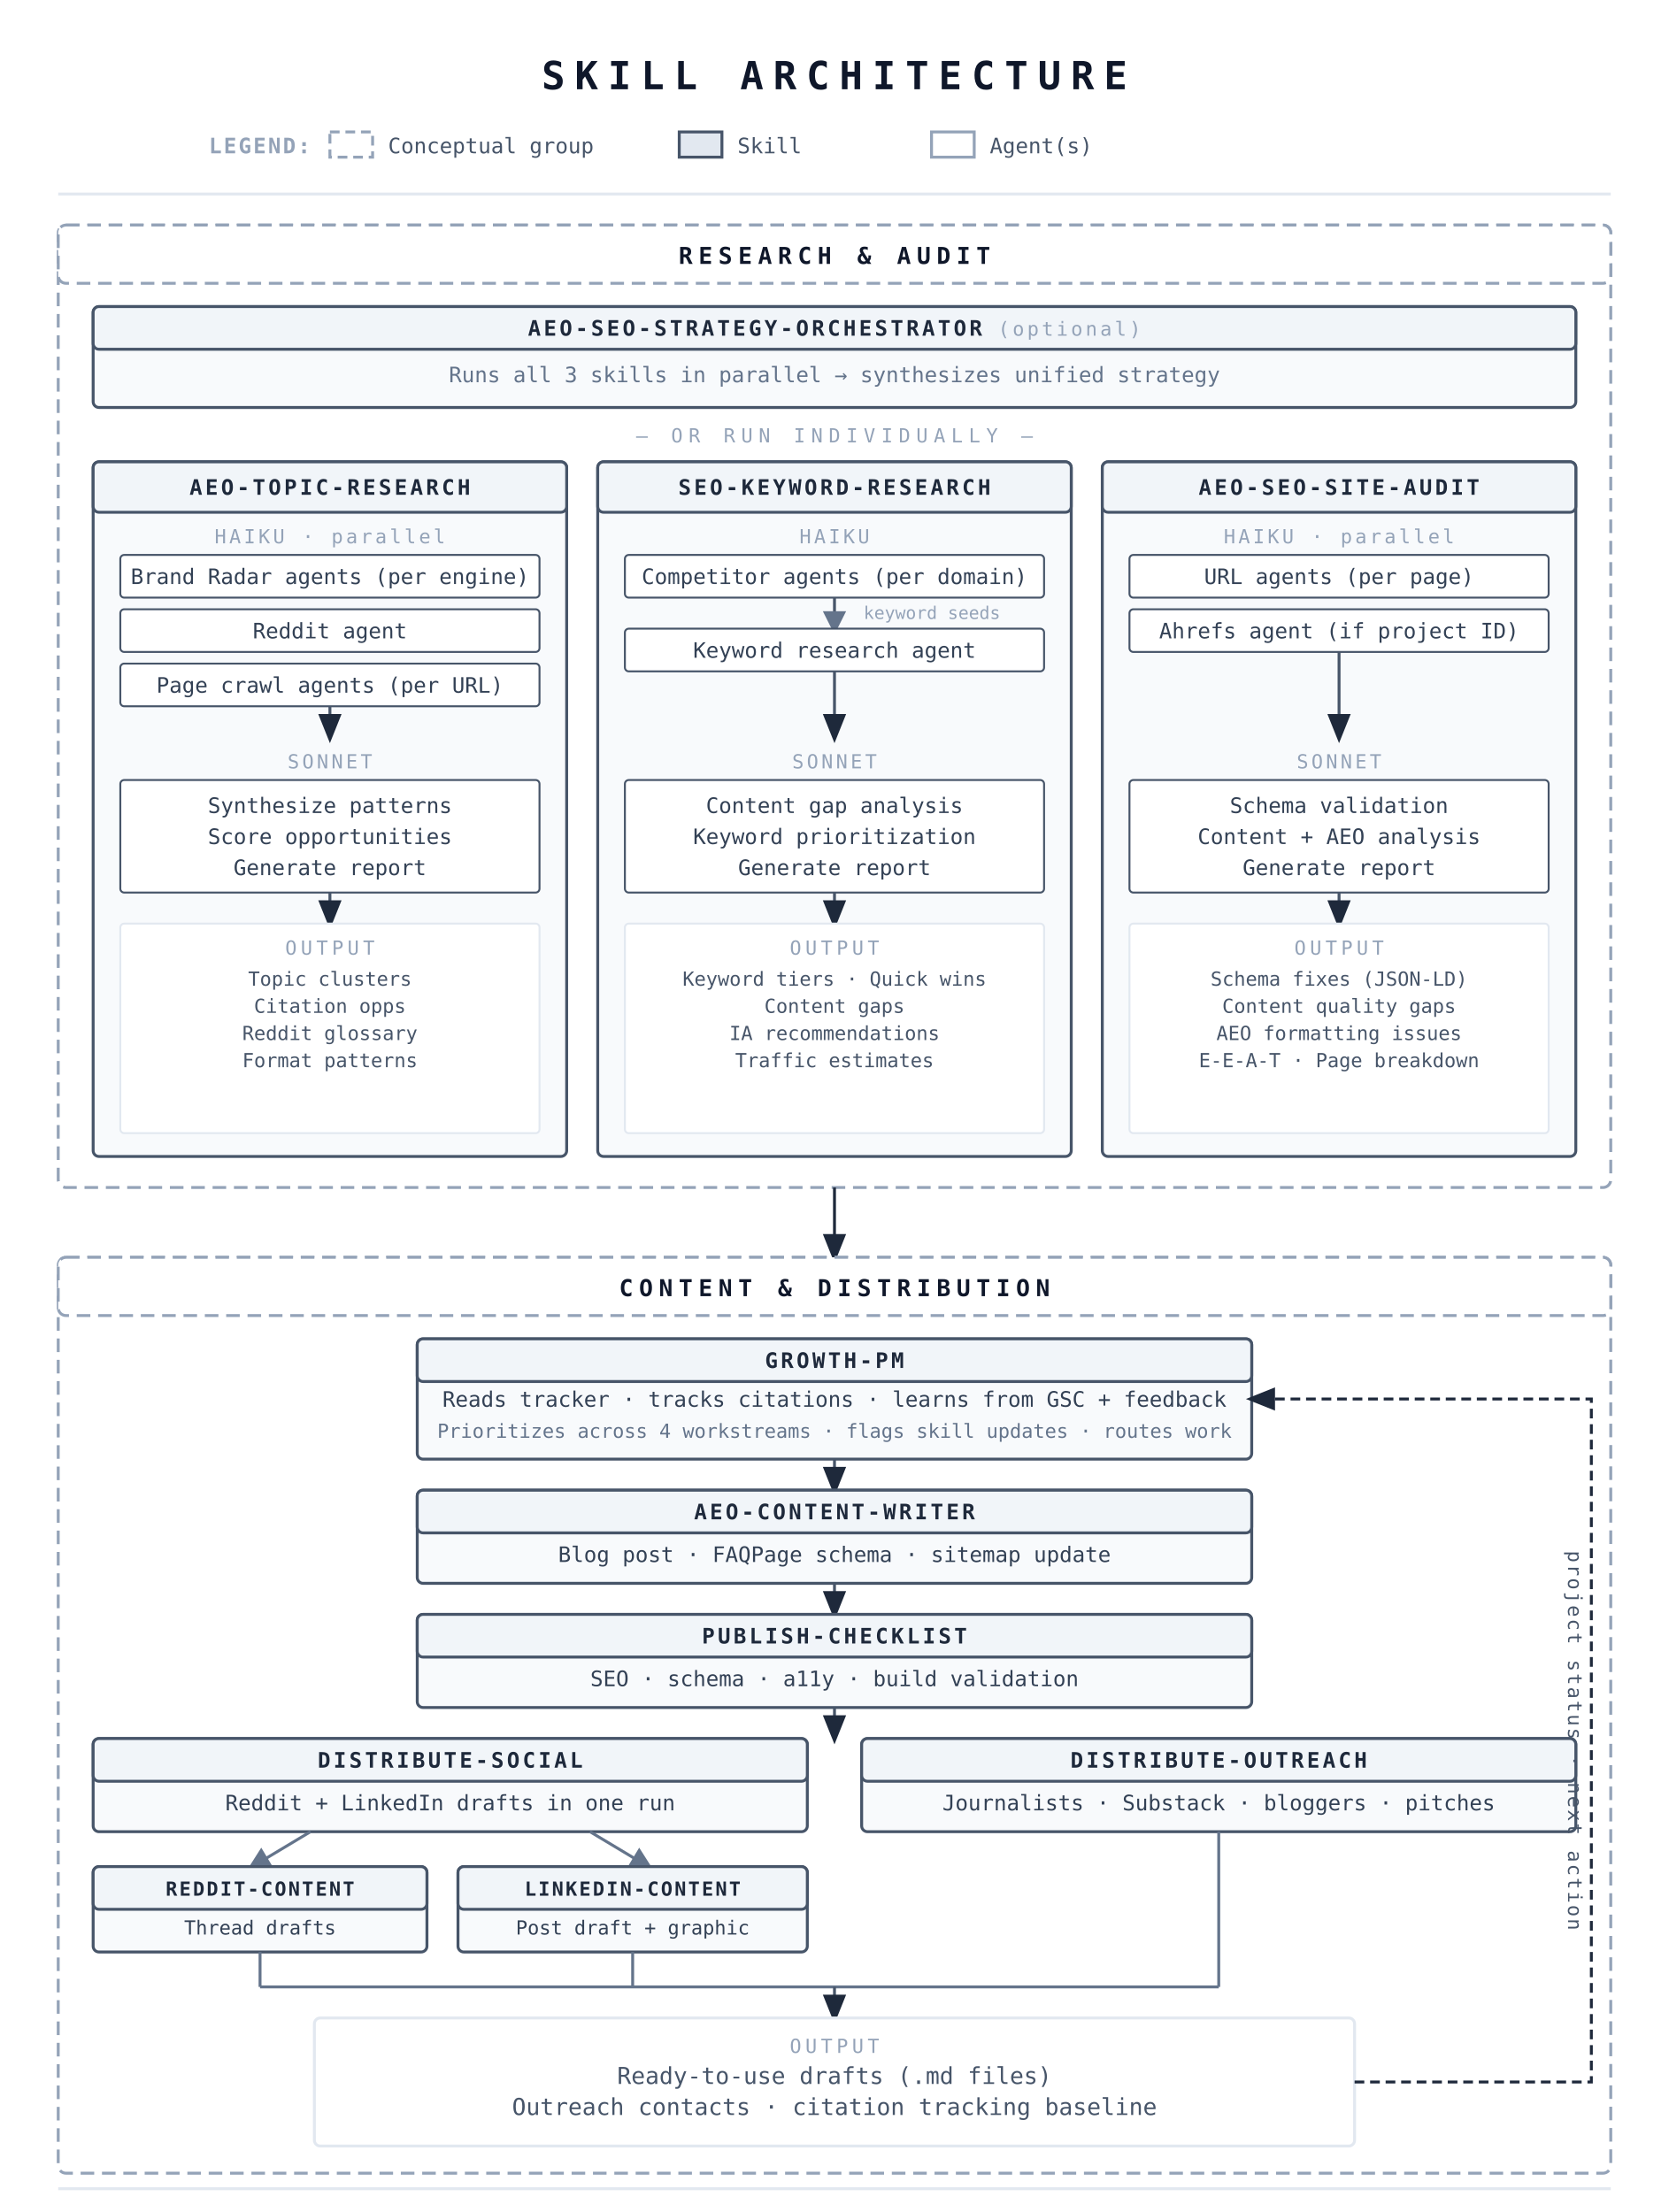
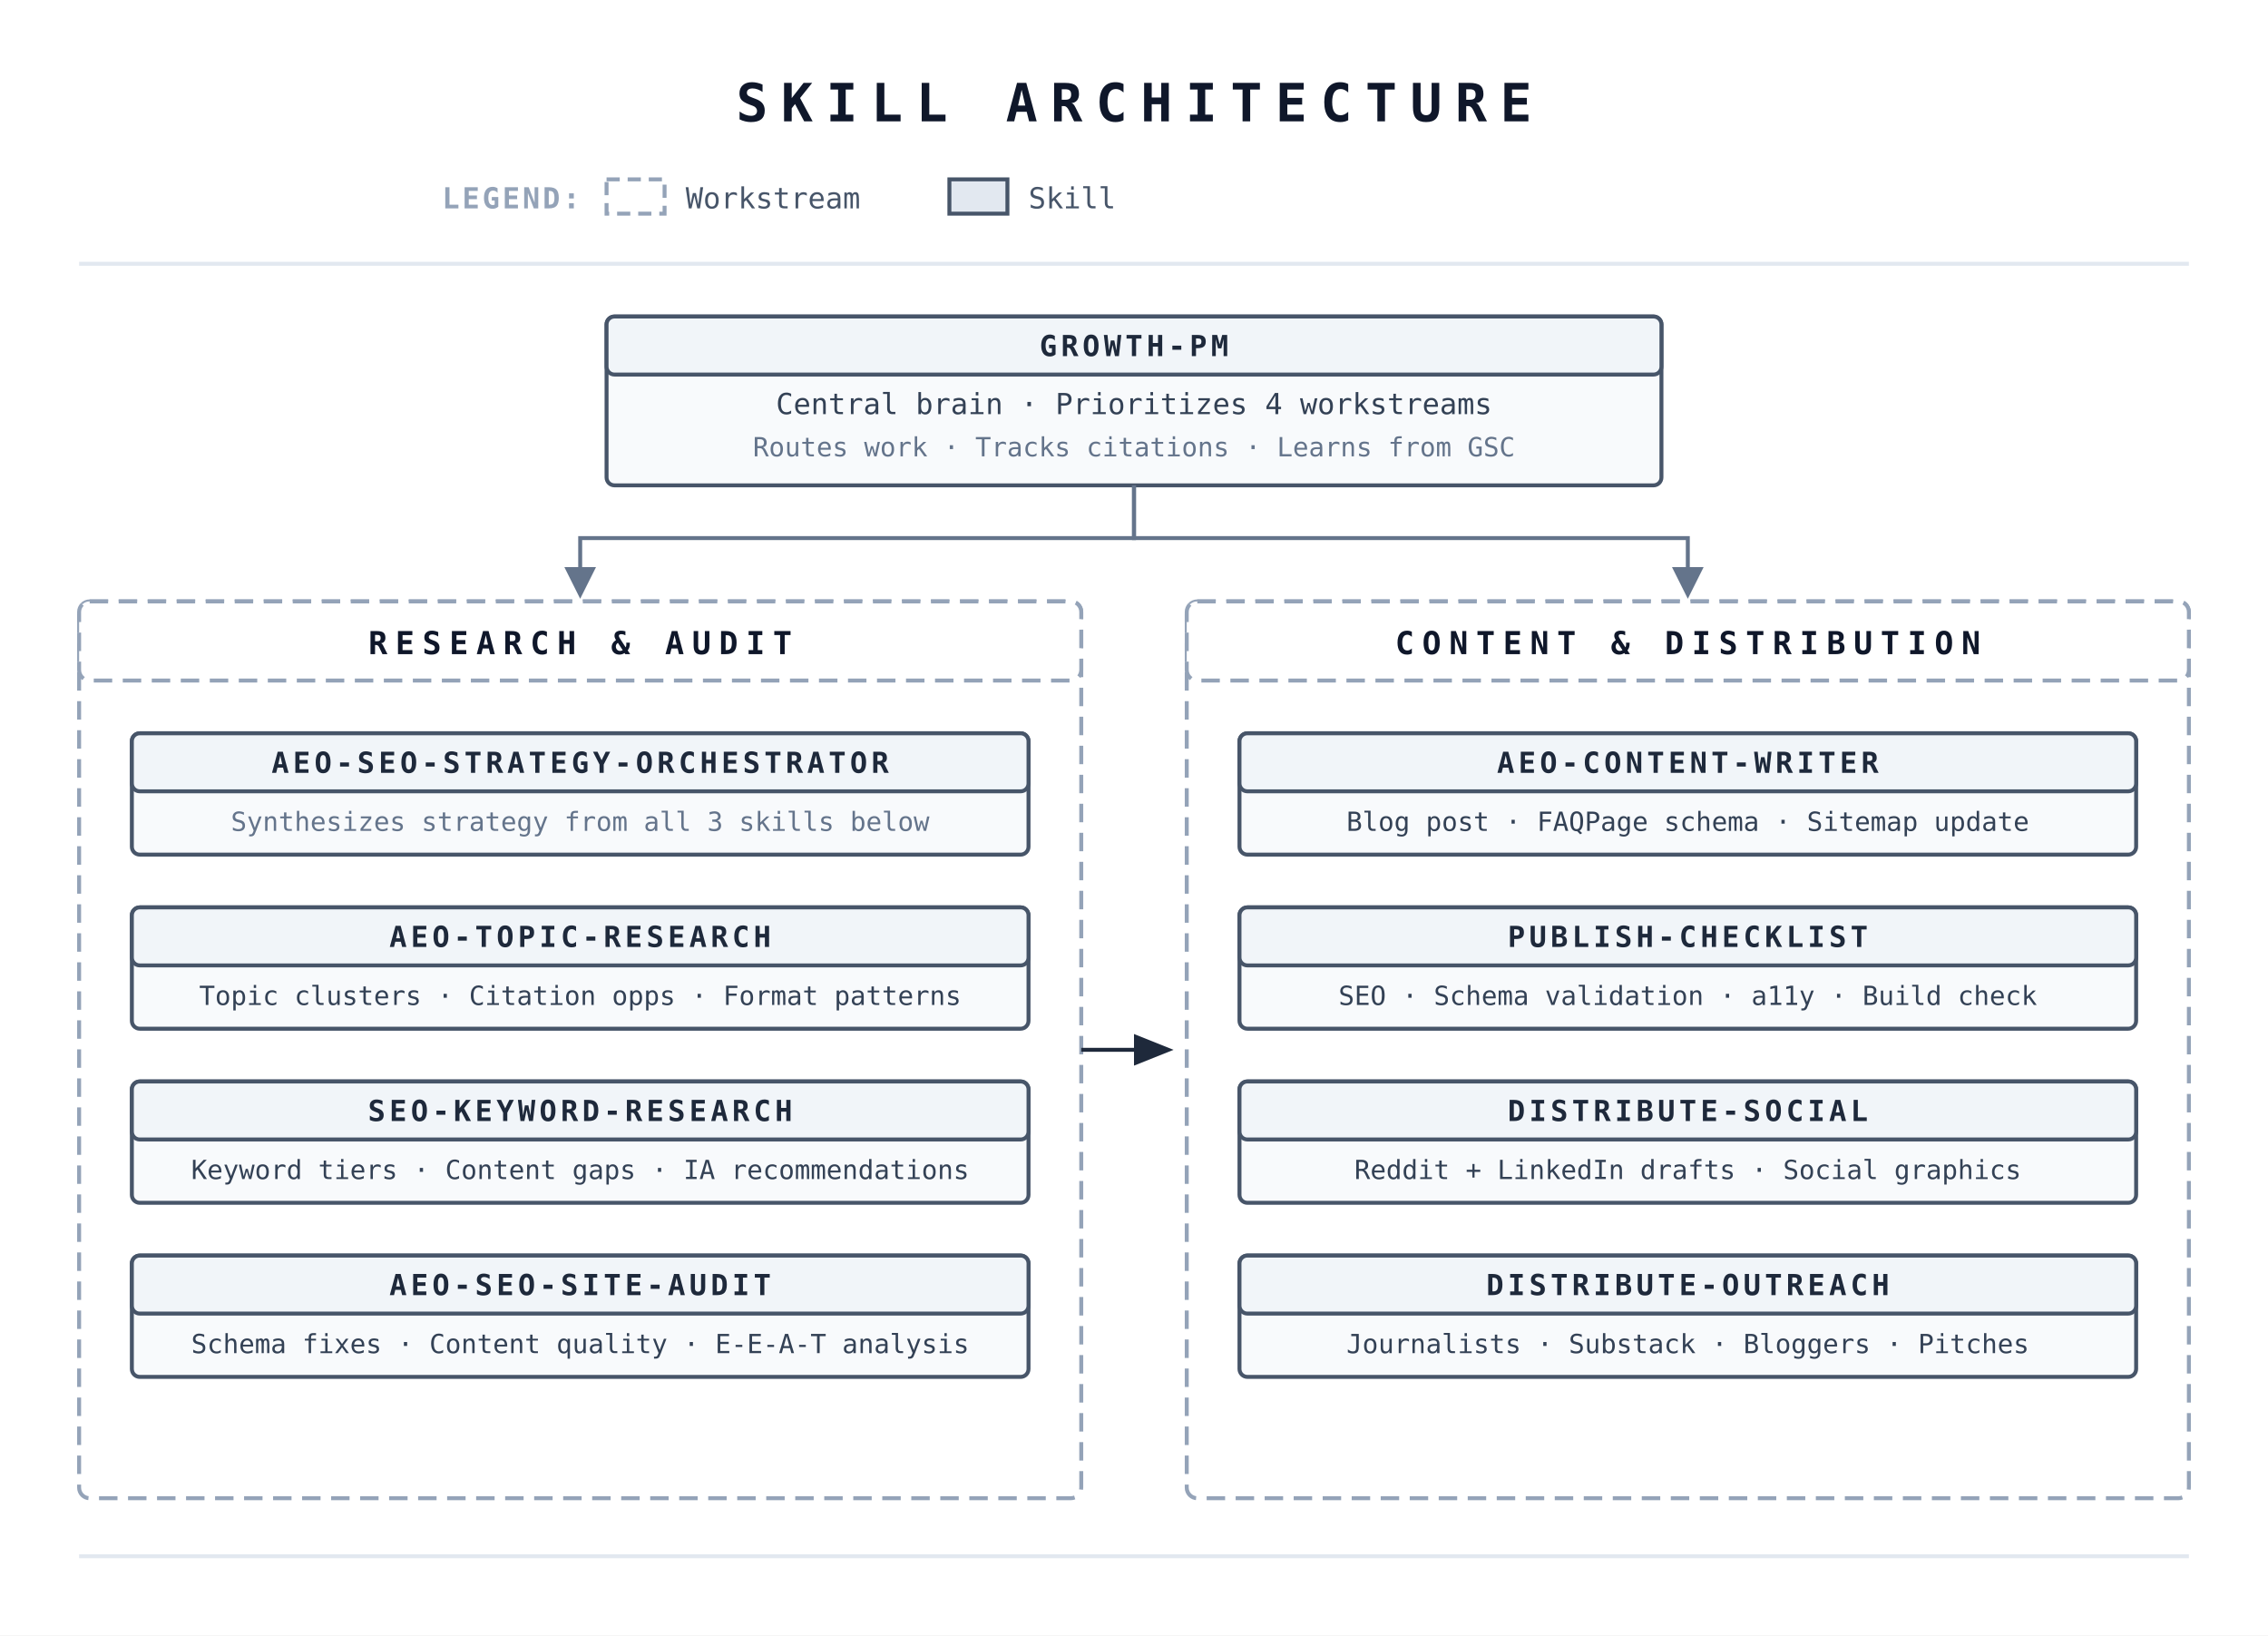
- <svg xmlns="http://www.w3.org/2000/svg" viewBox="0 0 860 1140" font-family="ui-monospace, 'SF Mono', Menlo, monospace">
+ <svg xmlns="http://www.w3.org/2000/svg" viewBox="0 0 860 620" font-family="ui-monospace, 'SF Mono', Menlo, monospace">
  <defs>
    <marker id="arr" markerWidth="10" markerHeight="10" refX="8" refY="4" orient="auto">
      <path d="M0,0 L0,8 L10,4 z" fill="#1e293b" />
    </marker>
    <marker id="arr-sm" markerWidth="8" markerHeight="8" refX="6" refY="4" orient="auto">
      <path d="M0,0 L0,8 L8,4 z" fill="#64748b" />
    </marker>
  </defs>
-   <rect width="860" height="1140" fill="#ffffff" />
+   <rect width="860" height="620" fill="#ffffff" />
  <text x="430" y="46" text-anchor="middle" fill="#0f172a" font-size="20" font-weight="700" letter-spacing="5">SKILL ARCHITECTURE</text>
-   <g transform="translate(170, 68)">
+   <g transform="translate(230, 68)">
    <text x="-10" y="11" text-anchor="end" fill="#94a3b8" font-size="11" font-weight="700" letter-spacing="1">LEGEND:</text>
    <rect x="0" y="0" width="22" height="13" fill="none" stroke="#94a3b8" stroke-width="1.5" stroke-dasharray="5 3" />
-     <text x="30" y="11" fill="#475569" font-size="11">Conceptual group</text>
-     <rect x="180" y="0" width="22" height="13" fill="#e2e8f0" stroke="#475569" stroke-width="1.5" />
-     <text x="210" y="11" fill="#475569" font-size="11">Skill</text>
-     <rect x="310" y="0" width="22" height="13" fill="none" stroke="#94a3b8" stroke-width="1.5" />
-     <text x="340" y="11" fill="#475569" font-size="11">Agent(s)</text>
+     <text x="30" y="11" fill="#475569" font-size="11">Workstream</text>
+     <rect x="130" y="0" width="22" height="13" fill="#e2e8f0" stroke="#475569" stroke-width="1.5" />
+     <text x="160" y="11" fill="#475569" font-size="11">Skill</text>
  </g>
  <line x1="30" y1="100" x2="830" y2="100" stroke="#e2e8f0" stroke-width="1.5" />
-   <rect x="30" y="116" width="800" height="496" rx="4" fill="#ffffff" stroke="#94a3b8" stroke-width="1.5" stroke-dasharray="7 4" />
-   <rect x="30" y="116" width="800" height="30" rx="4" fill="#ffffff" stroke="#94a3b8" stroke-width="1.5" stroke-dasharray="7 4" />
-   <text x="430" y="136" text-anchor="middle" fill="#0f172a" font-size="12" font-weight="700" letter-spacing="3">RESEARCH &amp; AUDIT</text>
-   <rect x="48" y="158" width="764" height="52" rx="3" fill="#f8fafc" stroke="#475569" stroke-width="1.5" />
-   <rect x="48" y="158" width="764" height="22" rx="3" fill="#f1f5f9" stroke="#475569" stroke-width="1.5" />
-   <text x="430" y="173" text-anchor="middle" fill="#1e293b" font-size="11" font-weight="700" letter-spacing="1.5">AEO-SEO-STRATEGY-ORCHESTRATOR  <tspan fill="#94a3b8" font-weight="400" font-size="10">(optional)</tspan>
-   </text>
-   <text x="430" y="197" text-anchor="middle" fill="#64748b" font-size="11">Runs all 3 skills in parallel → synthesizes unified strategy</text>
-   <text x="430" y="228" text-anchor="middle" fill="#94a3b8" font-size="10" letter-spacing="3">— OR RUN INDIVIDUALLY —</text>
-   <rect x="48" y="238" width="244" height="358" rx="3" fill="#f8fafc" stroke="#475569" stroke-width="1.5" />
-   <rect x="48" y="238" width="244" height="26" rx="3" fill="#f1f5f9" stroke="#475569" stroke-width="1.5" />
-   <text x="170" y="255" text-anchor="middle" fill="#1e293b" font-size="11" font-weight="700" letter-spacing="1.5">AEO-TOPIC-RESEARCH</text>
-   <text x="170" y="280" text-anchor="middle" fill="#94a3b8" font-size="10" letter-spacing="1.5">HAIKU · parallel</text>
-   <rect x="62" y="286" width="216" height="22" rx="2" fill="#ffffff" stroke="#475569" stroke-width="1" />
-   <text x="170" y="301" text-anchor="middle" fill="#334155" font-size="11">Brand Radar agents (per engine)</text>
-   <rect x="62" y="314" width="216" height="22" rx="2" fill="#ffffff" stroke="#475569" stroke-width="1" />
-   <text x="170" y="329" text-anchor="middle" fill="#334155" font-size="11">Reddit agent</text>
-   <rect x="62" y="342" width="216" height="22" rx="2" fill="#ffffff" stroke="#475569" stroke-width="1" />
-   <text x="170" y="357" text-anchor="middle" fill="#334155" font-size="11">Page crawl agents (per URL)</text>
-   <line x1="170" y1="364" x2="170" y2="380" stroke="#475569" stroke-width="1.5" marker-end="url(#arr)" />
-   <text x="170" y="396" text-anchor="middle" fill="#94a3b8" font-size="10" letter-spacing="1.5">SONNET</text>
-   <rect x="62" y="402" width="216" height="58" rx="2" fill="#ffffff" stroke="#475569" stroke-width="1" />
-   <text x="170" y="419" text-anchor="middle" fill="#334155" font-size="11">Synthesize patterns</text>
-   <text x="170" y="435" text-anchor="middle" fill="#334155" font-size="11">Score opportunities</text>
-   <text x="170" y="451" text-anchor="middle" fill="#334155" font-size="11">Generate report</text>
-   <line x1="170" y1="460" x2="170" y2="476" stroke="#475569" stroke-width="1.5" marker-end="url(#arr)" />
-   <rect x="62" y="476" width="216" height="108" rx="2" fill="#ffffff" stroke="#e2e8f0" stroke-width="1" />
-   <text x="170" y="492" text-anchor="middle" fill="#94a3b8" font-size="10" letter-spacing="2">OUTPUT</text>
-   <text x="170" y="508" text-anchor="middle" fill="#475569" font-size="10">Topic clusters</text>
-   <text x="170" y="522" text-anchor="middle" fill="#475569" font-size="10">Citation opps</text>
-   <text x="170" y="536" text-anchor="middle" fill="#475569" font-size="10">Reddit glossary</text>
-   <text x="170" y="550" text-anchor="middle" fill="#475569" font-size="10">Format patterns</text>
-   <rect x="308" y="238" width="244" height="358" rx="3" fill="#f8fafc" stroke="#475569" stroke-width="1.5" />
-   <rect x="308" y="238" width="244" height="26" rx="3" fill="#f1f5f9" stroke="#475569" stroke-width="1.5" />
-   <text x="430" y="255" text-anchor="middle" fill="#1e293b" font-size="11" font-weight="700" letter-spacing="1.5">SEO-KEYWORD-RESEARCH</text>
-   <text x="430" y="280" text-anchor="middle" fill="#94a3b8" font-size="10" letter-spacing="1.5">HAIKU</text>
-   <rect x="322" y="286" width="216" height="22" rx="2" fill="#ffffff" stroke="#475569" stroke-width="1" />
-   <text x="430" y="301" text-anchor="middle" fill="#334155" font-size="11">Competitor agents (per domain)</text>
-   <line x1="430" y1="308" x2="430" y2="324" stroke="#475569" stroke-width="1.5" marker-end="url(#arr-sm)" />
-   <text x="445" y="319" fill="#94a3b8" font-size="9">keyword seeds</text>
-   <rect x="322" y="324" width="216" height="22" rx="2" fill="#ffffff" stroke="#475569" stroke-width="1" />
-   <text x="430" y="339" text-anchor="middle" fill="#334155" font-size="11">Keyword research agent</text>
-   <line x1="430" y1="346" x2="430" y2="380" stroke="#475569" stroke-width="1.5" marker-end="url(#arr)" />
-   <text x="430" y="396" text-anchor="middle" fill="#94a3b8" font-size="10" letter-spacing="1.5">SONNET</text>
-   <rect x="322" y="402" width="216" height="58" rx="2" fill="#ffffff" stroke="#475569" stroke-width="1" />
-   <text x="430" y="419" text-anchor="middle" fill="#334155" font-size="11">Content gap analysis</text>
-   <text x="430" y="435" text-anchor="middle" fill="#334155" font-size="11">Keyword prioritization</text>
-   <text x="430" y="451" text-anchor="middle" fill="#334155" font-size="11">Generate report</text>
-   <line x1="430" y1="460" x2="430" y2="476" stroke="#475569" stroke-width="1.5" marker-end="url(#arr)" />
-   <rect x="322" y="476" width="216" height="108" rx="2" fill="#ffffff" stroke="#e2e8f0" stroke-width="1" />
-   <text x="430" y="492" text-anchor="middle" fill="#94a3b8" font-size="10" letter-spacing="2">OUTPUT</text>
-   <text x="430" y="508" text-anchor="middle" fill="#475569" font-size="10">Keyword tiers · Quick wins</text>
-   <text x="430" y="522" text-anchor="middle" fill="#475569" font-size="10">Content gaps</text>
-   <text x="430" y="536" text-anchor="middle" fill="#475569" font-size="10">IA recommendations</text>
-   <text x="430" y="550" text-anchor="middle" fill="#475569" font-size="10">Traffic estimates</text>
-   <rect x="568" y="238" width="244" height="358" rx="3" fill="#f8fafc" stroke="#475569" stroke-width="1.5" />
-   <rect x="568" y="238" width="244" height="26" rx="3" fill="#f1f5f9" stroke="#475569" stroke-width="1.5" />
-   <text x="690" y="255" text-anchor="middle" fill="#1e293b" font-size="11" font-weight="700" letter-spacing="1.5">AEO-SEO-SITE-AUDIT</text>
-   <text x="690" y="280" text-anchor="middle" fill="#94a3b8" font-size="10" letter-spacing="1.5">HAIKU · parallel</text>
-   <rect x="582" y="286" width="216" height="22" rx="2" fill="#ffffff" stroke="#475569" stroke-width="1" />
-   <text x="690" y="301" text-anchor="middle" fill="#334155" font-size="11">URL agents (per page)</text>
-   <rect x="582" y="314" width="216" height="22" rx="2" fill="#ffffff" stroke="#475569" stroke-width="1" />
-   <text x="690" y="329" text-anchor="middle" fill="#334155" font-size="11">Ahrefs agent (if project ID)</text>
-   <line x1="690" y1="336" x2="690" y2="380" stroke="#475569" stroke-width="1.5" marker-end="url(#arr)" />
-   <text x="690" y="396" text-anchor="middle" fill="#94a3b8" font-size="10" letter-spacing="1.5">SONNET</text>
-   <rect x="582" y="402" width="216" height="58" rx="2" fill="#ffffff" stroke="#475569" stroke-width="1" />
-   <text x="690" y="419" text-anchor="middle" fill="#334155" font-size="11">Schema validation</text>
-   <text x="690" y="435" text-anchor="middle" fill="#334155" font-size="11">Content + AEO analysis</text>
-   <text x="690" y="451" text-anchor="middle" fill="#334155" font-size="11">Generate report</text>
-   <line x1="690" y1="460" x2="690" y2="476" stroke="#475569" stroke-width="1.5" marker-end="url(#arr)" />
-   <rect x="582" y="476" width="216" height="108" rx="2" fill="#ffffff" stroke="#e2e8f0" stroke-width="1" />
-   <text x="690" y="492" text-anchor="middle" fill="#94a3b8" font-size="10" letter-spacing="2">OUTPUT</text>
-   <text x="690" y="508" text-anchor="middle" fill="#475569" font-size="10">Schema fixes (JSON-LD)</text>
-   <text x="690" y="522" text-anchor="middle" fill="#475569" font-size="10">Content quality gaps</text>
-   <text x="690" y="536" text-anchor="middle" fill="#475569" font-size="10">AEO formatting issues</text>
-   <text x="690" y="550" text-anchor="middle" fill="#475569" font-size="10">E-E-A-T · Page breakdown</text>
-   <line x1="430" y1="612" x2="430" y2="648" stroke="#1e293b" stroke-width="1.5" marker-end="url(#arr)" />
-   <rect x="30" y="648" width="800" height="472" rx="4" fill="#ffffff" stroke="#94a3b8" stroke-width="1.5" stroke-dasharray="7 4" />
-   <rect x="30" y="648" width="800" height="30" rx="4" fill="#ffffff" stroke="#94a3b8" stroke-width="1.5" stroke-dasharray="7 4" />
-   <text x="430" y="668" text-anchor="middle" fill="#0f172a" font-size="12" font-weight="700" letter-spacing="3">CONTENT &amp; DISTRIBUTION</text>
-   <rect x="215" y="690" width="430" height="62" rx="3" fill="#f8fafc" stroke="#475569" stroke-width="1.5" />
-   <rect x="215" y="690" width="430" height="22" rx="3" fill="#f1f5f9" stroke="#475569" stroke-width="1.5" />
-   <text x="430" y="705" text-anchor="middle" fill="#1e293b" font-size="11" font-weight="700" letter-spacing="1.5">GROWTH-PM</text>
-   <text x="430" y="725" text-anchor="middle" fill="#334155" font-size="11">Reads tracker · tracks citations · learns from GSC + feedback</text>
-   <text x="430" y="741" text-anchor="middle" fill="#64748b" font-size="10">Prioritizes across 4 workstreams · flags skill updates · routes work</text>
-   <line x1="430" y1="752" x2="430" y2="768" stroke="#475569" stroke-width="1.5" marker-end="url(#arr)" />
-   <rect x="215" y="768" width="430" height="48" rx="3" fill="#f8fafc" stroke="#475569" stroke-width="1.5" />
-   <rect x="215" y="768" width="430" height="22" rx="3" fill="#f1f5f9" stroke="#475569" stroke-width="1.5" />
-   <text x="430" y="783" text-anchor="middle" fill="#1e293b" font-size="11" font-weight="700" letter-spacing="1.5">AEO-CONTENT-WRITER</text>
-   <text x="430" y="805" text-anchor="middle" fill="#334155" font-size="11">Blog post · FAQPage schema · sitemap update</text>
-   <line x1="430" y1="816" x2="430" y2="832" stroke="#475569" stroke-width="1.5" marker-end="url(#arr)" />
-   <rect x="215" y="832" width="430" height="48" rx="3" fill="#f8fafc" stroke="#475569" stroke-width="1.5" />
-   <rect x="215" y="832" width="430" height="22" rx="3" fill="#f1f5f9" stroke="#475569" stroke-width="1.5" />
-   <text x="430" y="847" text-anchor="middle" fill="#1e293b" font-size="11" font-weight="700" letter-spacing="1.5">PUBLISH-CHECKLIST</text>
-   <text x="430" y="869" text-anchor="middle" fill="#334155" font-size="11">SEO · schema · a11y · build validation</text>
-   <line x1="430" y1="880" x2="430" y2="896" stroke="#475569" stroke-width="1.5" marker-end="url(#arr)" />
-   <rect x="48" y="896" width="368" height="48" rx="3" fill="#f8fafc" stroke="#475569" stroke-width="1.5" />
-   <rect x="48" y="896" width="368" height="22" rx="3" fill="#f1f5f9" stroke="#475569" stroke-width="1.5" />
-   <text x="232" y="911" text-anchor="middle" fill="#1e293b" font-size="11" font-weight="700" letter-spacing="1.5">DISTRIBUTE-SOCIAL</text>
-   <text x="232" y="933" text-anchor="middle" fill="#334155" font-size="11">Reddit + LinkedIn drafts in one run</text>
-   <rect x="444" y="896" width="368" height="48" rx="3" fill="#f8fafc" stroke="#475569" stroke-width="1.5" />
-   <rect x="444" y="896" width="368" height="22" rx="3" fill="#f1f5f9" stroke="#475569" stroke-width="1.5" />
-   <text x="628" y="911" text-anchor="middle" fill="#1e293b" font-size="11" font-weight="700" letter-spacing="1.5">DISTRIBUTE-OUTREACH</text>
-   <text x="628" y="933" text-anchor="middle" fill="#334155" font-size="11">Journalists · Substack · bloggers · pitches</text>
-   <line x1="160" y1="944" x2="130" y2="962" stroke="#64748b" stroke-width="1.5" marker-end="url(#arr-sm)" />
-   <line x1="304" y1="944" x2="334" y2="962" stroke="#64748b" stroke-width="1.5" marker-end="url(#arr-sm)" />
-   <rect x="48" y="962" width="172" height="44" rx="3" fill="#f8fafc" stroke="#475569" stroke-width="1.5" />
-   <rect x="48" y="962" width="172" height="22" rx="3" fill="#f1f5f9" stroke="#475569" stroke-width="1.5" />
-   <text x="134" y="977" text-anchor="middle" fill="#1e293b" font-size="10" font-weight="700" letter-spacing="1">REDDIT-CONTENT</text>
-   <text x="134" y="997" text-anchor="middle" fill="#334155" font-size="10">Thread drafts</text>
-   <rect x="236" y="962" width="180" height="44" rx="3" fill="#f8fafc" stroke="#475569" stroke-width="1.5" />
-   <rect x="236" y="962" width="180" height="22" rx="3" fill="#f1f5f9" stroke="#475569" stroke-width="1.5" />
-   <text x="326" y="977" text-anchor="middle" fill="#1e293b" font-size="10" font-weight="700" letter-spacing="1">LINKEDIN-CONTENT</text>
-   <text x="326" y="997" text-anchor="middle" fill="#334155" font-size="10">Post draft + graphic</text>
-   <line x1="134" y1="1006" x2="134" y2="1024" stroke="#64748b" stroke-width="1.5" />
-   <line x1="326" y1="1006" x2="326" y2="1024" stroke="#64748b" stroke-width="1.5" />
-   <line x1="134" y1="1024" x2="628" y2="1024" stroke="#64748b" stroke-width="1.5" />
-   <line x1="628" y1="944" x2="628" y2="1024" stroke="#64748b" stroke-width="1.5" />
-   <line x1="430" y1="1024" x2="430" y2="1040" stroke="#475569" stroke-width="1.5" marker-end="url(#arr)" />
-   <rect x="162" y="1040" width="536" height="66" rx="3" fill="#ffffff" stroke="#e2e8f0" stroke-width="1.5" />
-   <text x="430" y="1058" text-anchor="middle" fill="#94a3b8" font-size="10" letter-spacing="2">OUTPUT</text>
-   <text x="430" y="1074" text-anchor="middle" fill="#475569" font-size="12">Ready-to-use drafts (.md files)</text>
-   <text x="430" y="1090" text-anchor="middle" fill="#475569" font-size="12">Outreach contacts · citation tracking baseline</text>
-   <line x1="30" y1="1128" x2="830" y2="1128" stroke="#e2e8f0" stroke-width="1.5" />
-   <polyline points="698,1073 820,1073 820,721 645,721" fill="none" stroke="#1e293b" stroke-width="1.5" stroke-dasharray="5 3" marker-end="url(#arr)" />
-   <text x="808" y="897" text-anchor="middle" fill="#475569" font-size="10" letter-spacing="1" transform="rotate(90, 808, 897)">project status · next action</text>
+   <rect x="230" y="120" width="400" height="64" rx="3" fill="#f8fafc" stroke="#475569" stroke-width="1.5" />
+   <rect x="230" y="120" width="400" height="22" rx="3" fill="#f1f5f9" stroke="#475569" stroke-width="1.5" />
+   <text x="430" y="135" text-anchor="middle" fill="#1e293b" font-size="11" font-weight="700" letter-spacing="1.5">GROWTH-PM</text>
+   <text x="430" y="157" text-anchor="middle" fill="#334155" font-size="11">Central brain · Prioritizes 4 workstreams</text>
+   <text x="430" y="173" text-anchor="middle" fill="#64748b" font-size="10">Routes work · Tracks citations · Learns from GSC</text>
+   <path d="M430,184 L430,204 L220,204 L220,224" fill="none" stroke="#64748b" stroke-width="1.5" marker-end="url(#arr-sm)" />
+   <path d="M430,184 L430,204 L640,204 L640,224" fill="none" stroke="#64748b" stroke-width="1.5" marker-end="url(#arr-sm)" />
+   <rect x="30" y="228" width="380" height="340" rx="4" fill="#ffffff" stroke="#94a3b8" stroke-width="1.5" stroke-dasharray="7 4" />
+   <rect x="30" y="228" width="380" height="30" rx="4" fill="#ffffff" stroke="#94a3b8" stroke-width="1.5" stroke-dasharray="7 4" />
+   <text x="220" y="248" text-anchor="middle" fill="#0f172a" font-size="12" font-weight="700" letter-spacing="3">RESEARCH &amp; AUDIT</text>
+   <rect x="50" y="278" width="340" height="46" rx="3" fill="#f8fafc" stroke="#475569" stroke-width="1.5" />
+   <rect x="50" y="278" width="340" height="22" rx="3" fill="#f1f5f9" stroke="#475569" stroke-width="1.5" />
+   <text x="220" y="293" text-anchor="middle" fill="#1e293b" font-size="11" font-weight="700" letter-spacing="1.5">AEO-SEO-STRATEGY-ORCHESTRATOR</text>
+   <text x="220" y="315" text-anchor="middle" fill="#64748b" font-size="10">Synthesizes strategy from all 3 skills below</text>
+   <rect x="50" y="344" width="340" height="46" rx="3" fill="#f8fafc" stroke="#475569" stroke-width="1.5" />
+   <rect x="50" y="344" width="340" height="22" rx="3" fill="#f1f5f9" stroke="#475569" stroke-width="1.5" />
+   <text x="220" y="359" text-anchor="middle" fill="#1e293b" font-size="11" font-weight="700" letter-spacing="1.5">AEO-TOPIC-RESEARCH</text>
+   <text x="220" y="381" text-anchor="middle" fill="#334155" font-size="10">Topic clusters · Citation opps · Format patterns</text>
+   <rect x="50" y="410" width="340" height="46" rx="3" fill="#f8fafc" stroke="#475569" stroke-width="1.5" />
+   <rect x="50" y="410" width="340" height="22" rx="3" fill="#f1f5f9" stroke="#475569" stroke-width="1.5" />
+   <text x="220" y="425" text-anchor="middle" fill="#1e293b" font-size="11" font-weight="700" letter-spacing="1.5">SEO-KEYWORD-RESEARCH</text>
+   <text x="220" y="447" text-anchor="middle" fill="#334155" font-size="10">Keyword tiers · Content gaps · IA recommendations</text>
+   <rect x="50" y="476" width="340" height="46" rx="3" fill="#f8fafc" stroke="#475569" stroke-width="1.5" />
+   <rect x="50" y="476" width="340" height="22" rx="3" fill="#f1f5f9" stroke="#475569" stroke-width="1.5" />
+   <text x="220" y="491" text-anchor="middle" fill="#1e293b" font-size="11" font-weight="700" letter-spacing="1.5">AEO-SEO-SITE-AUDIT</text>
+   <text x="220" y="513" text-anchor="middle" fill="#334155" font-size="10">Schema fixes · Content quality · E-E-A-T analysis</text>
+   <line x1="410" y1="398" x2="442" y2="398" stroke="#1e293b" stroke-width="1.5" marker-end="url(#arr)" />
+   <rect x="450" y="228" width="380" height="340" rx="4" fill="#ffffff" stroke="#94a3b8" stroke-width="1.5" stroke-dasharray="7 4" />
+   <rect x="450" y="228" width="380" height="30" rx="4" fill="#ffffff" stroke="#94a3b8" stroke-width="1.5" stroke-dasharray="7 4" />
+   <text x="640" y="248" text-anchor="middle" fill="#0f172a" font-size="12" font-weight="700" letter-spacing="3">CONTENT &amp; DISTRIBUTION</text>
+   <rect x="470" y="278" width="340" height="46" rx="3" fill="#f8fafc" stroke="#475569" stroke-width="1.5" />
+   <rect x="470" y="278" width="340" height="22" rx="3" fill="#f1f5f9" stroke="#475569" stroke-width="1.5" />
+   <text x="640" y="293" text-anchor="middle" fill="#1e293b" font-size="11" font-weight="700" letter-spacing="1.5">AEO-CONTENT-WRITER</text>
+   <text x="640" y="315" text-anchor="middle" fill="#334155" font-size="10">Blog post · FAQPage schema · Sitemap update</text>
+   <rect x="470" y="344" width="340" height="46" rx="3" fill="#f8fafc" stroke="#475569" stroke-width="1.5" />
+   <rect x="470" y="344" width="340" height="22" rx="3" fill="#f1f5f9" stroke="#475569" stroke-width="1.5" />
+   <text x="640" y="359" text-anchor="middle" fill="#1e293b" font-size="11" font-weight="700" letter-spacing="1.5">PUBLISH-CHECKLIST</text>
+   <text x="640" y="381" text-anchor="middle" fill="#334155" font-size="10">SEO · Schema validation · a11y · Build check</text>
+   <rect x="470" y="410" width="340" height="46" rx="3" fill="#f8fafc" stroke="#475569" stroke-width="1.5" />
+   <rect x="470" y="410" width="340" height="22" rx="3" fill="#f1f5f9" stroke="#475569" stroke-width="1.5" />
+   <text x="640" y="425" text-anchor="middle" fill="#1e293b" font-size="11" font-weight="700" letter-spacing="1.5">DISTRIBUTE-SOCIAL</text>
+   <text x="640" y="447" text-anchor="middle" fill="#334155" font-size="10">Reddit + LinkedIn drafts · Social graphics</text>
+   <rect x="470" y="476" width="340" height="46" rx="3" fill="#f8fafc" stroke="#475569" stroke-width="1.5" />
+   <rect x="470" y="476" width="340" height="22" rx="3" fill="#f1f5f9" stroke="#475569" stroke-width="1.5" />
+   <text x="640" y="491" text-anchor="middle" fill="#1e293b" font-size="11" font-weight="700" letter-spacing="1.5">DISTRIBUTE-OUTREACH</text>
+   <text x="640" y="513" text-anchor="middle" fill="#334155" font-size="10">Journalists · Substack · Bloggers · Pitches</text>
+   <line x1="30" y1="590" x2="830" y2="590" stroke="#e2e8f0" stroke-width="1.5" />
</svg>
